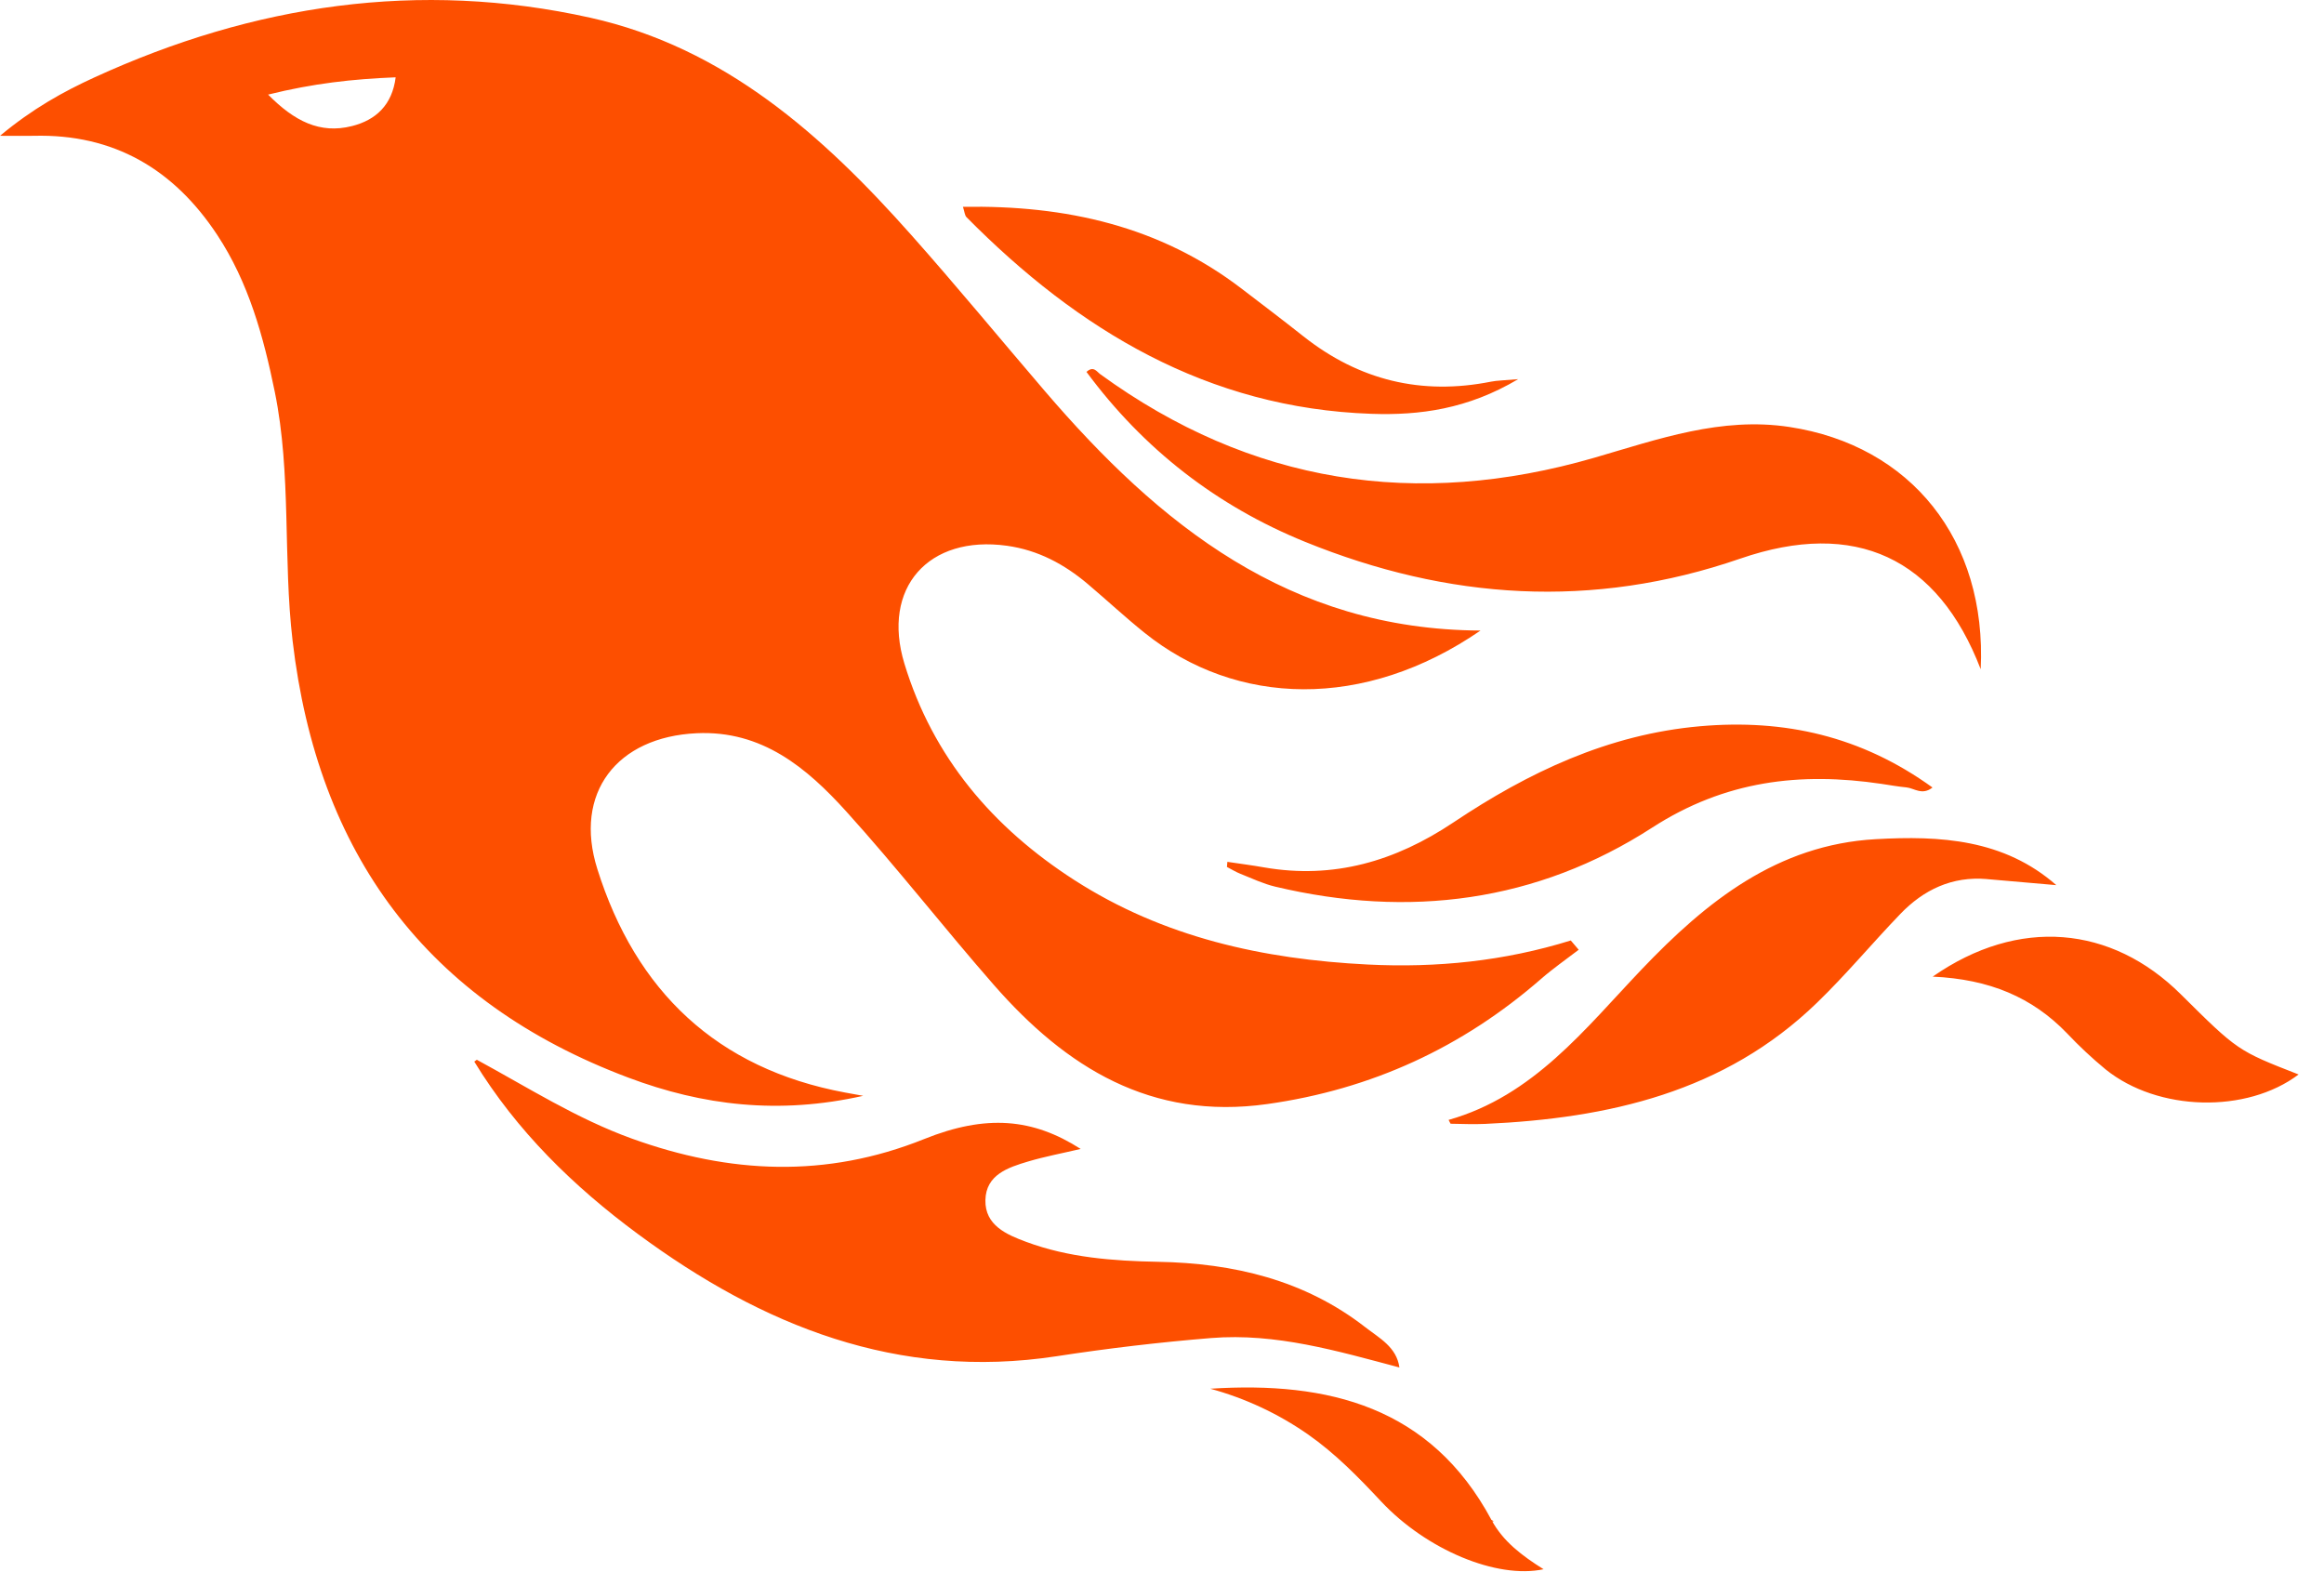
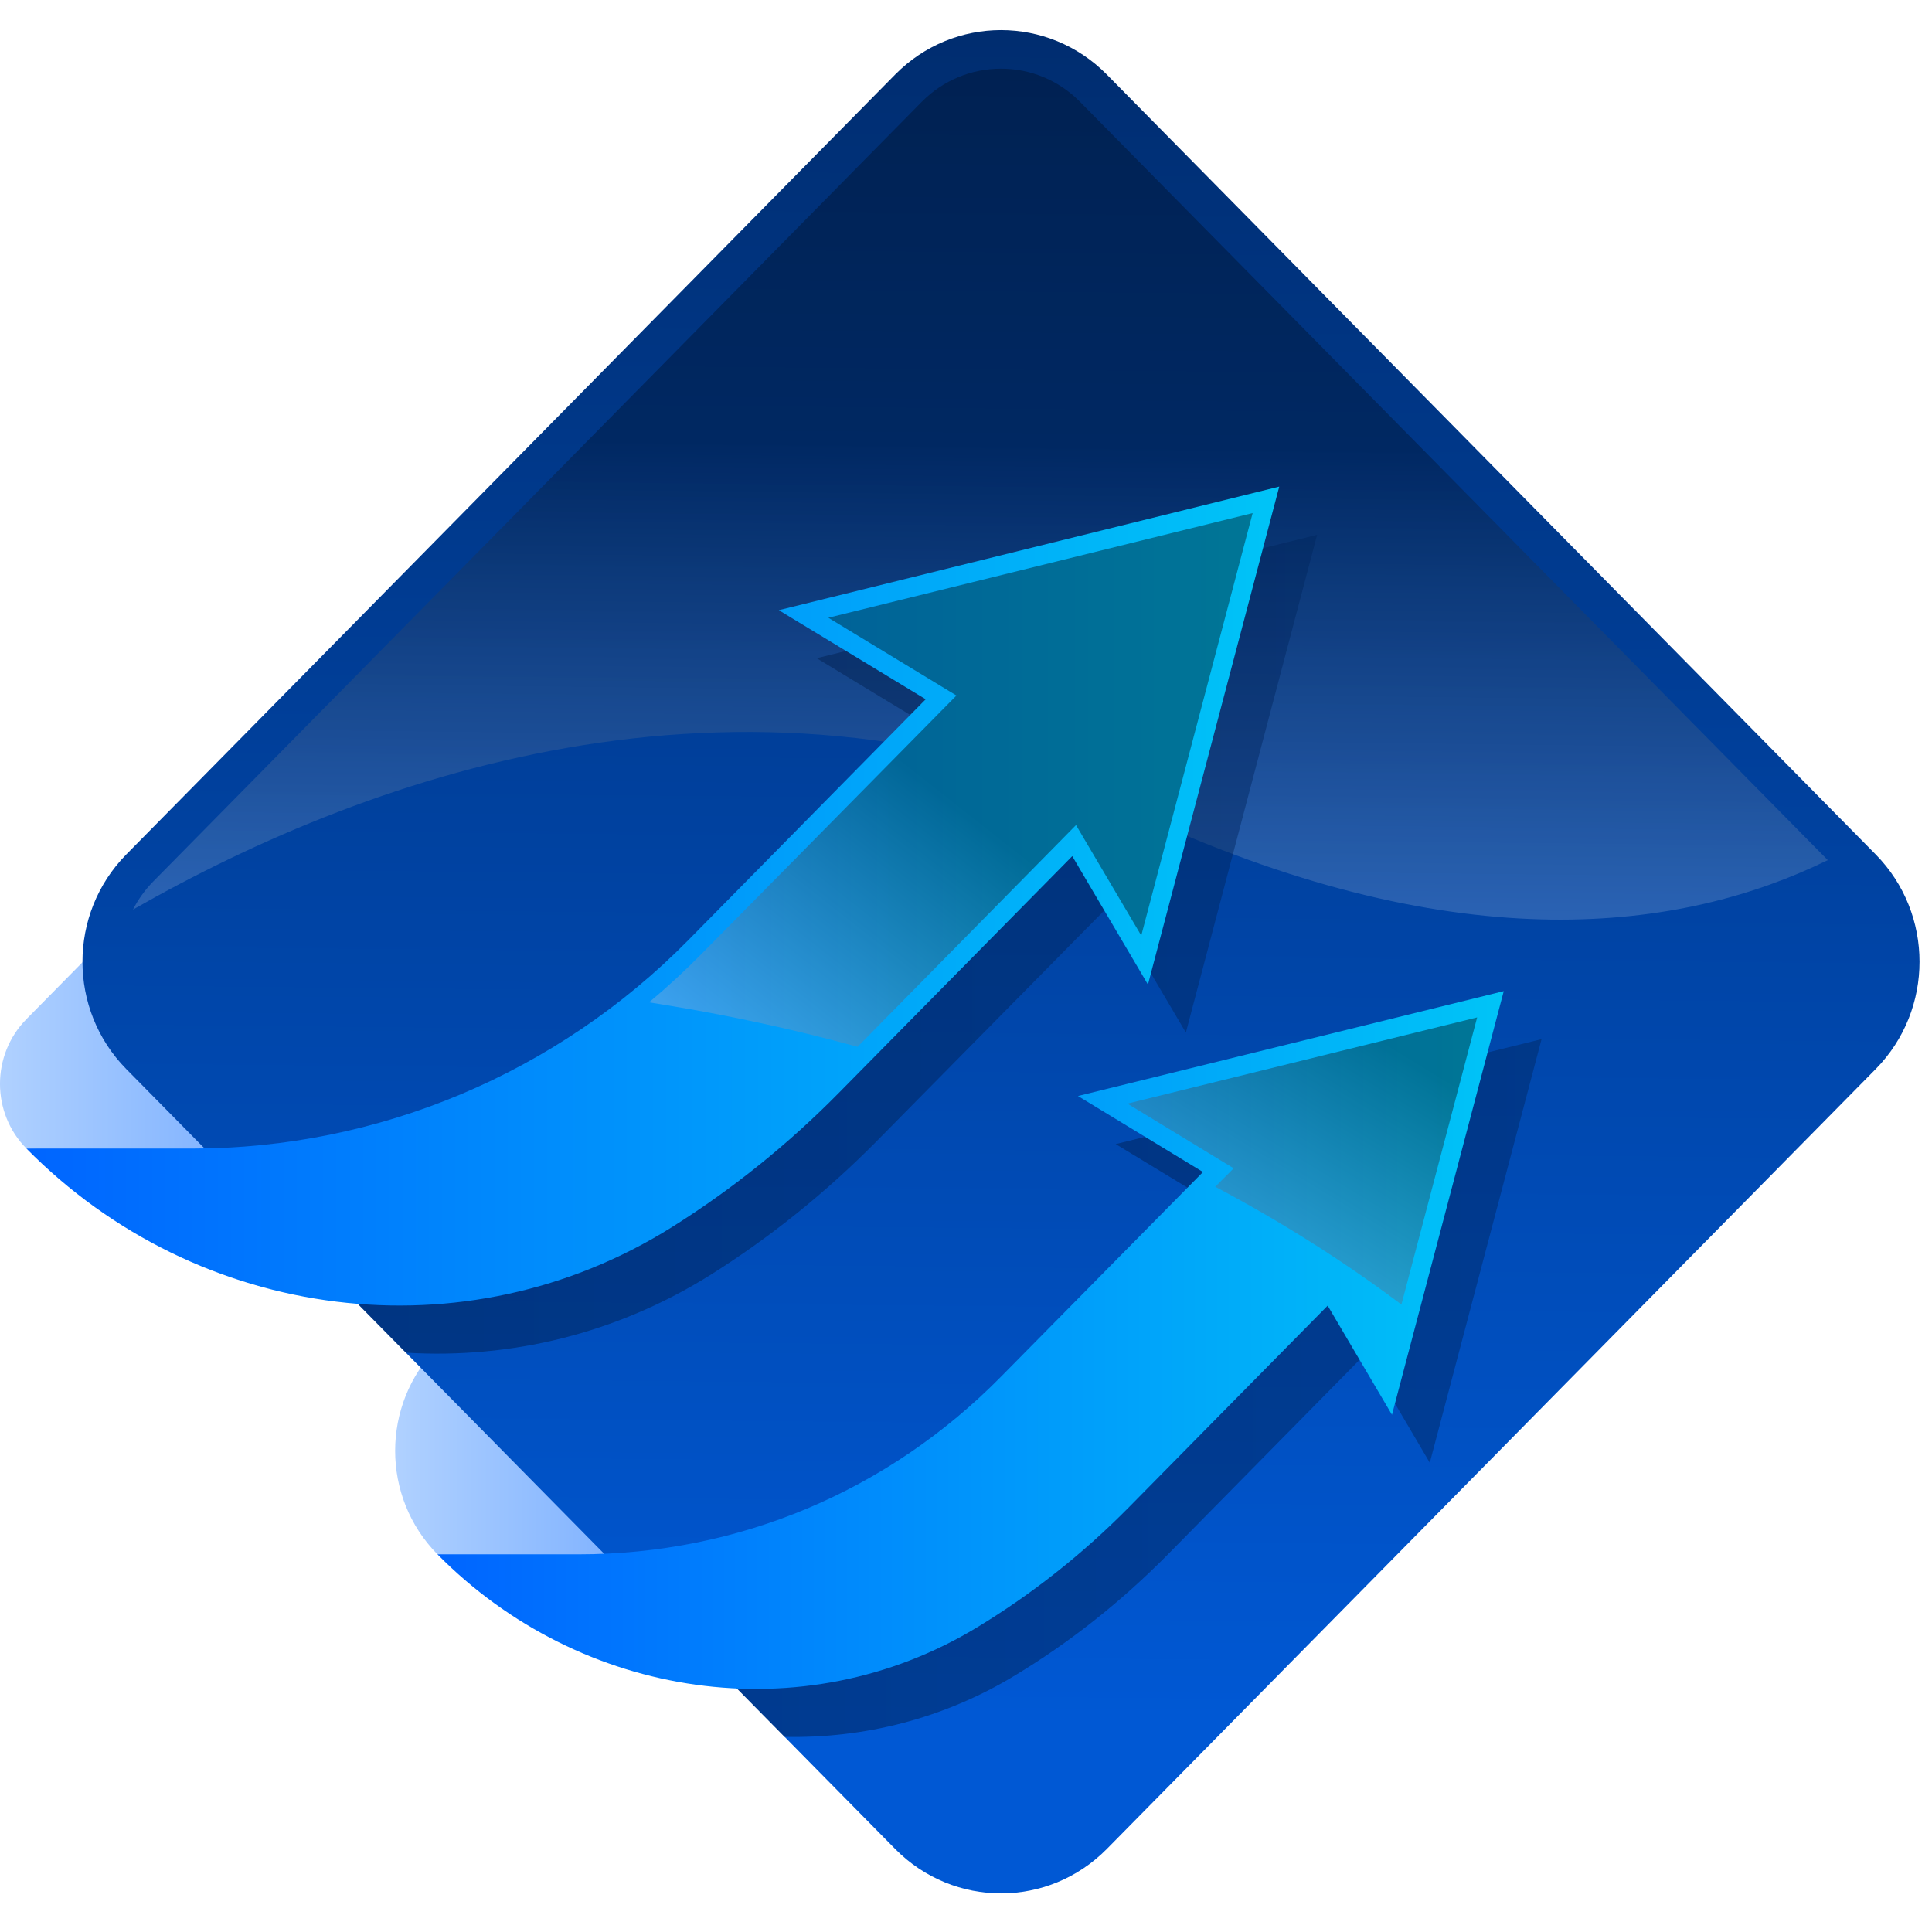
- <svg xmlns="http://www.w3.org/2000/svg" viewBox="0 0 71 48" fill="currentColor" aria-hidden="true">
-   <path d="m26.371 33.477-.552-.1c-3.92-.729-6.397-3.1-7.57-6.829-.733-2.324.597-4.035 3.035-4.148 1.995-.092 3.362 1.055 4.57 2.39 1.557 1.72 2.984 3.558 4.514 5.305 2.202 2.515 4.797 4.134 8.347 3.634 3.183-.448 5.958-1.725 8.371-3.828.363-.316.761-.592 1.144-.886l-.241-.284c-2.027.63-4.093.841-6.205.735-3.195-.16-6.24-.828-8.964-2.582-2.486-1.601-4.319-3.746-5.19-6.611-.704-2.315.736-3.934 3.135-3.6.948.133 1.746.56 2.463 1.165.583.493 1.143 1.015 1.738 1.493 2.8 2.25 6.712 2.375 10.265-.068-5.842-.026-9.817-3.24-13.308-7.313-1.366-1.594-2.7-3.216-4.095-4.785-2.698-3.036-5.692-5.71-9.79-6.623C12.8-.623 7.745.14 2.893 2.361 1.926 2.804.997 3.319 0 4.149c.494 0 .763.006 1.032 0 2.446-.064 4.28 1.023 5.602 3.024.962 1.457 1.415 3.104 1.761 4.798.513 2.515.247 5.078.544 7.605.761 6.494 4.08 11.026 10.26 13.346 2.267.852 4.591 1.135 7.172.555ZM10.751 3.852c-.976.246-1.756-.148-2.56-.962 1.377-.343 2.592-.476 3.897-.528-.107.848-.607 1.306-1.336 1.49Zm32.002 37.924c-.085-.626-.62-.901-1.04-1.228-1.857-1.446-4.03-1.958-6.333-2-1.375-.026-2.735-.128-4.031-.61-.595-.22-1.26-.505-1.244-1.272.015-.78.693-1 1.31-1.184.505-.15 1.026-.247 1.6-.382-1.46-.936-2.886-1.065-4.787-.3-2.993 1.202-5.943 1.06-8.926-.017-1.684-.608-3.179-1.563-4.735-2.408l-.077.057c1.29 2.115 3.034 3.817 5.004 5.271 3.793 2.8 7.936 4.471 12.784 3.73A66.714 66.714 0 0 1 37 40.877c1.98-.16 3.866.398 5.753.899Zm-9.14-30.345c-.105-.076-.206-.266-.42-.069 1.745 2.36 3.985 4.098 6.683 5.193 4.354 1.767 8.773 2.07 13.293.51 3.51-1.21 6.033-.028 7.343 3.38.19-3.955-2.137-6.837-5.843-7.401-2.084-.318-4.01.373-5.962.94-5.434 1.575-10.485.798-15.094-2.553Zm27.085 15.425c.708.059 1.416.123 2.124.185-1.6-1.405-3.55-1.517-5.523-1.404-3.003.17-5.167 1.903-7.14 3.972-1.739 1.824-3.31 3.87-5.903 4.604.043.078.054.117.066.117.35.005.699.021 1.047.005 3.768-.17 7.317-.965 10.14-3.7.89-.86 1.685-1.817 2.544-2.71.716-.746 1.584-1.159 2.645-1.07Zm-8.753-4.67c-2.812.246-5.254 1.409-7.548 2.943-1.766 1.18-3.654 1.738-5.776 1.37-.374-.066-.75-.114-1.124-.17l-.013.156c.135.07.265.151.405.207.354.14.702.308 1.07.395 4.083.971 7.992.474 11.516-1.803 2.221-1.435 4.521-1.707 7.013-1.336.252.038.503.083.756.107.234.022.479.255.795.003-2.179-1.574-4.526-2.096-7.094-1.872Zm-10.049-9.544c1.475.051 2.943-.142 4.486-1.059-.452.04-.643.04-.827.076-2.126.424-4.033-.04-5.733-1.383-.623-.493-1.257-.974-1.889-1.457-2.503-1.914-5.374-2.555-8.514-2.5.05.154.054.26.108.315 3.417 3.455 7.371 5.836 12.369 6.008Zm24.727 17.731c-2.114-2.097-4.952-2.367-7.578-.537 1.738.078 3.043.632 4.101 1.728a13 13 0 0 0 1.182 1.106c1.6 1.29 4.311 1.352 5.896.155-1.861-.726-1.861-.726-3.601-2.452Zm-21.058 16.06c-1.858-3.46-4.981-4.24-8.59-4.008a9.667 9.667 0 0 1 2.977 1.39c.84.586 1.547 1.311 2.243 2.055 1.38 1.473 3.534 2.376 4.962 2.07-.656-.412-1.238-.848-1.592-1.507Zl-.006.006-.036-.004.021.018.012.053Za.127.127 0 0 0 .015.043c.005.008.038 0 .058-.002Zl-.008.01.005.026.024.014Z" fill="#FD4F00" />
+ <svg xmlns="http://www.w3.org/2000/svg" width="35" height="35" viewBox="0 0 35 35" fill="none">
+   <path d="M7.925 28.158C6.903 27.122 6.903 25.443 7.925 24.407L9.749 22.557L15.297 28.349L11.826 29.25L7.925 28.158Z" fill="url(#paint0_linear_3363_47878)" />
+   <path d="M0.479 20.807C-0.16 20.16 -0.16 19.11 0.479 18.462L3.05 15.854L8.357 21.237L0.479 20.807Z" fill="url(#paint1_linear_3363_47878)" />
+   <path d="M33.982 19.365L20.049 33.498C18.99 34.568 17.278 34.568 16.219 33.498L2.286 19.365C1.23 18.291 1.23 16.555 2.286 15.481L16.219 1.348C17.278 0.278 18.99 0.278 20.049 1.348L33.982 15.481C35.038 16.555 35.038 18.291 33.982 19.365Z" fill="url(#paint2_linear_3363_47878)" />
+   <path opacity="0.28" d="M33.112 15.582C30.465 16.879 26.474 17.405 20.798 14.836C13.626 11.593 6.809 13.967 2.409 16.478C2.502 16.297 2.622 16.126 2.773 15.972L16.703 1.84C17.085 1.456 17.594 1.244 18.133 1.244C18.673 1.244 19.182 1.456 19.564 1.843L33.112 15.582Z" fill="url(#paint3_linear_3363_47878)" />
+   <g opacity="0.44">
+     <path d="M27.927 18.825L25.902 26.499L24.74 24.523L21.144 28.173C20.305 29.02 19.381 29.753 18.387 30.352C17.094 31.137 15.647 31.496 14.213 31.465L11.79 29.006C14.447 28.856 16.919 27.741 18.817 25.816L22.481 22.103L20.212 20.726L27.927 18.825Z" fill="url(#paint4_linear_3363_47878)" />
+     <path d="M23.861 9.689L21.483 18.706L20.114 16.384L15.889 20.666C14.964 21.604 13.947 22.42 12.864 23.1C11.165 24.163 9.244 24.621 7.353 24.505L4.558 21.67C7.789 21.569 10.866 20.227 13.159 17.901L17.456 13.539L14.795 11.924L23.861 9.689Z" fill="url(#paint5_linear_3363_47878)" />
+   </g>
+   <path d="M27.242 17.955L25.217 25.63L24.052 23.653L20.456 27.3C19.618 28.15 18.693 28.88 17.701 29.481C14.556 31.388 10.516 30.786 7.925 28.158H10.479C13.371 28.158 16.087 27.017 18.132 24.942L21.793 21.232L19.528 19.855L27.242 17.955Z" fill="url(#paint6_linear_3363_47878)" />
+   <path d="M23.175 8.815L20.796 17.836L19.425 15.51L15.199 19.796C14.275 20.734 13.26 21.548 12.175 22.229C8.437 24.576 3.587 23.96 0.479 20.807H3.48C6.852 20.807 10.086 19.448 12.471 17.03L16.77 12.668L14.109 11.054L23.175 8.815Z" fill="url(#paint7_linear_3363_47878)" />
+   <g opacity="0.5">
+     <path opacity="0.78" d="M26.76 18.431L25.388 23.633C24.367 22.866 23.239 22.148 22.015 21.499L22.349 21.165L20.424 19.993L26.76 18.431Z" fill="url(#paint8_linear_3363_47878)" />
+     <path opacity="0.78" d="M22.693 9.295L20.675 16.949L19.493 14.947L15.536 18.964C14.594 18.706 13.625 18.486 12.631 18.305C12.339 18.253 12.046 18.204 11.758 18.158C12.088 17.883 12.408 17.587 12.714 17.276L17.327 12.6L15.006 11.191L22.693 9.295Z" fill="url(#paint9_linear_3363_47878)" />
+   </g>
+   <defs>
+     <linearGradient id="paint0_linear_3363_47878" x1="7.159" y1="25.903" x2="15.297" y2="25.903" gradientUnits="userSpaceOnUse">
+       <stop stop-color="#B0D1FF" />
+       <stop offset="1" stop-color="#4F93FF" />
+     </linearGradient>
+     <linearGradient id="paint1_linear_3363_47878" x1="-0" y1="18.545" x2="8.357" y2="18.545" gradientUnits="userSpaceOnUse">
+       <stop stop-color="#B0D1FF" />
+       <stop offset="1" stop-color="#4F93FF" />
+     </linearGradient>
+     <linearGradient id="paint2_linear_3363_47878" x1="18.006" y1="31.096" x2="18.36" y2="-5.689" gradientUnits="userSpaceOnUse">
+       <stop stop-color="#0058D4" />
+       <stop offset="1" stop-color="#00245B" />
+     </linearGradient>
+     <linearGradient id="paint3_linear_3363_47878" x1="17.854" y1="8.043" x2="17.736" y2="17.864" gradientUnits="userSpaceOnUse">
+       <stop />
+       <stop offset="1" stop-color="#B0D1FF" />
+     </linearGradient>
+     <linearGradient id="paint4_linear_3363_47878" x1="11.79" y1="25.146" x2="27.927" y2="25.146" gradientUnits="userSpaceOnUse">
+       <stop stop-color="#001334" />
+       <stop offset="1" stop-color="#00245B" />
+     </linearGradient>
+     <linearGradient id="paint5_linear_3363_47878" x1="4.558" y1="17.106" x2="23.861" y2="17.106" gradientUnits="userSpaceOnUse">
+       <stop stop-color="#001334" />
+       <stop offset="1" stop-color="#00245B" />
+     </linearGradient>
+     <linearGradient id="paint6_linear_3363_47878" x1="7.925" y1="24.275" x2="27.242" y2="24.275" gradientUnits="userSpaceOnUse">
+       <stop stop-color="#0065FF" />
+       <stop offset="1" stop-color="#00C4F7" />
+     </linearGradient>
+     <linearGradient id="paint7_linear_3363_47878" x1="0.479" y1="16.233" x2="23.175" y2="16.233" gradientUnits="userSpaceOnUse">
+       <stop stop-color="#0065FF" />
+       <stop offset="1" stop-color="#00C4F7" />
+     </linearGradient>
+     <linearGradient id="paint8_linear_3363_47878" x1="24.758" y1="18.693" x2="20.955" y2="24.921" gradientUnits="userSpaceOnUse">
+       <stop />
+       <stop offset="1" stop-color="#B0D1FF" />
+     </linearGradient>
+     <linearGradient id="paint9_linear_3363_47878" x1="17.413" y1="14.629" x2="12.923" y2="20.32" gradientUnits="userSpaceOnUse">
+       <stop />
+       <stop offset="1" stop-color="#B0D1FF" />
+     </linearGradient>
+   </defs>
</svg>
